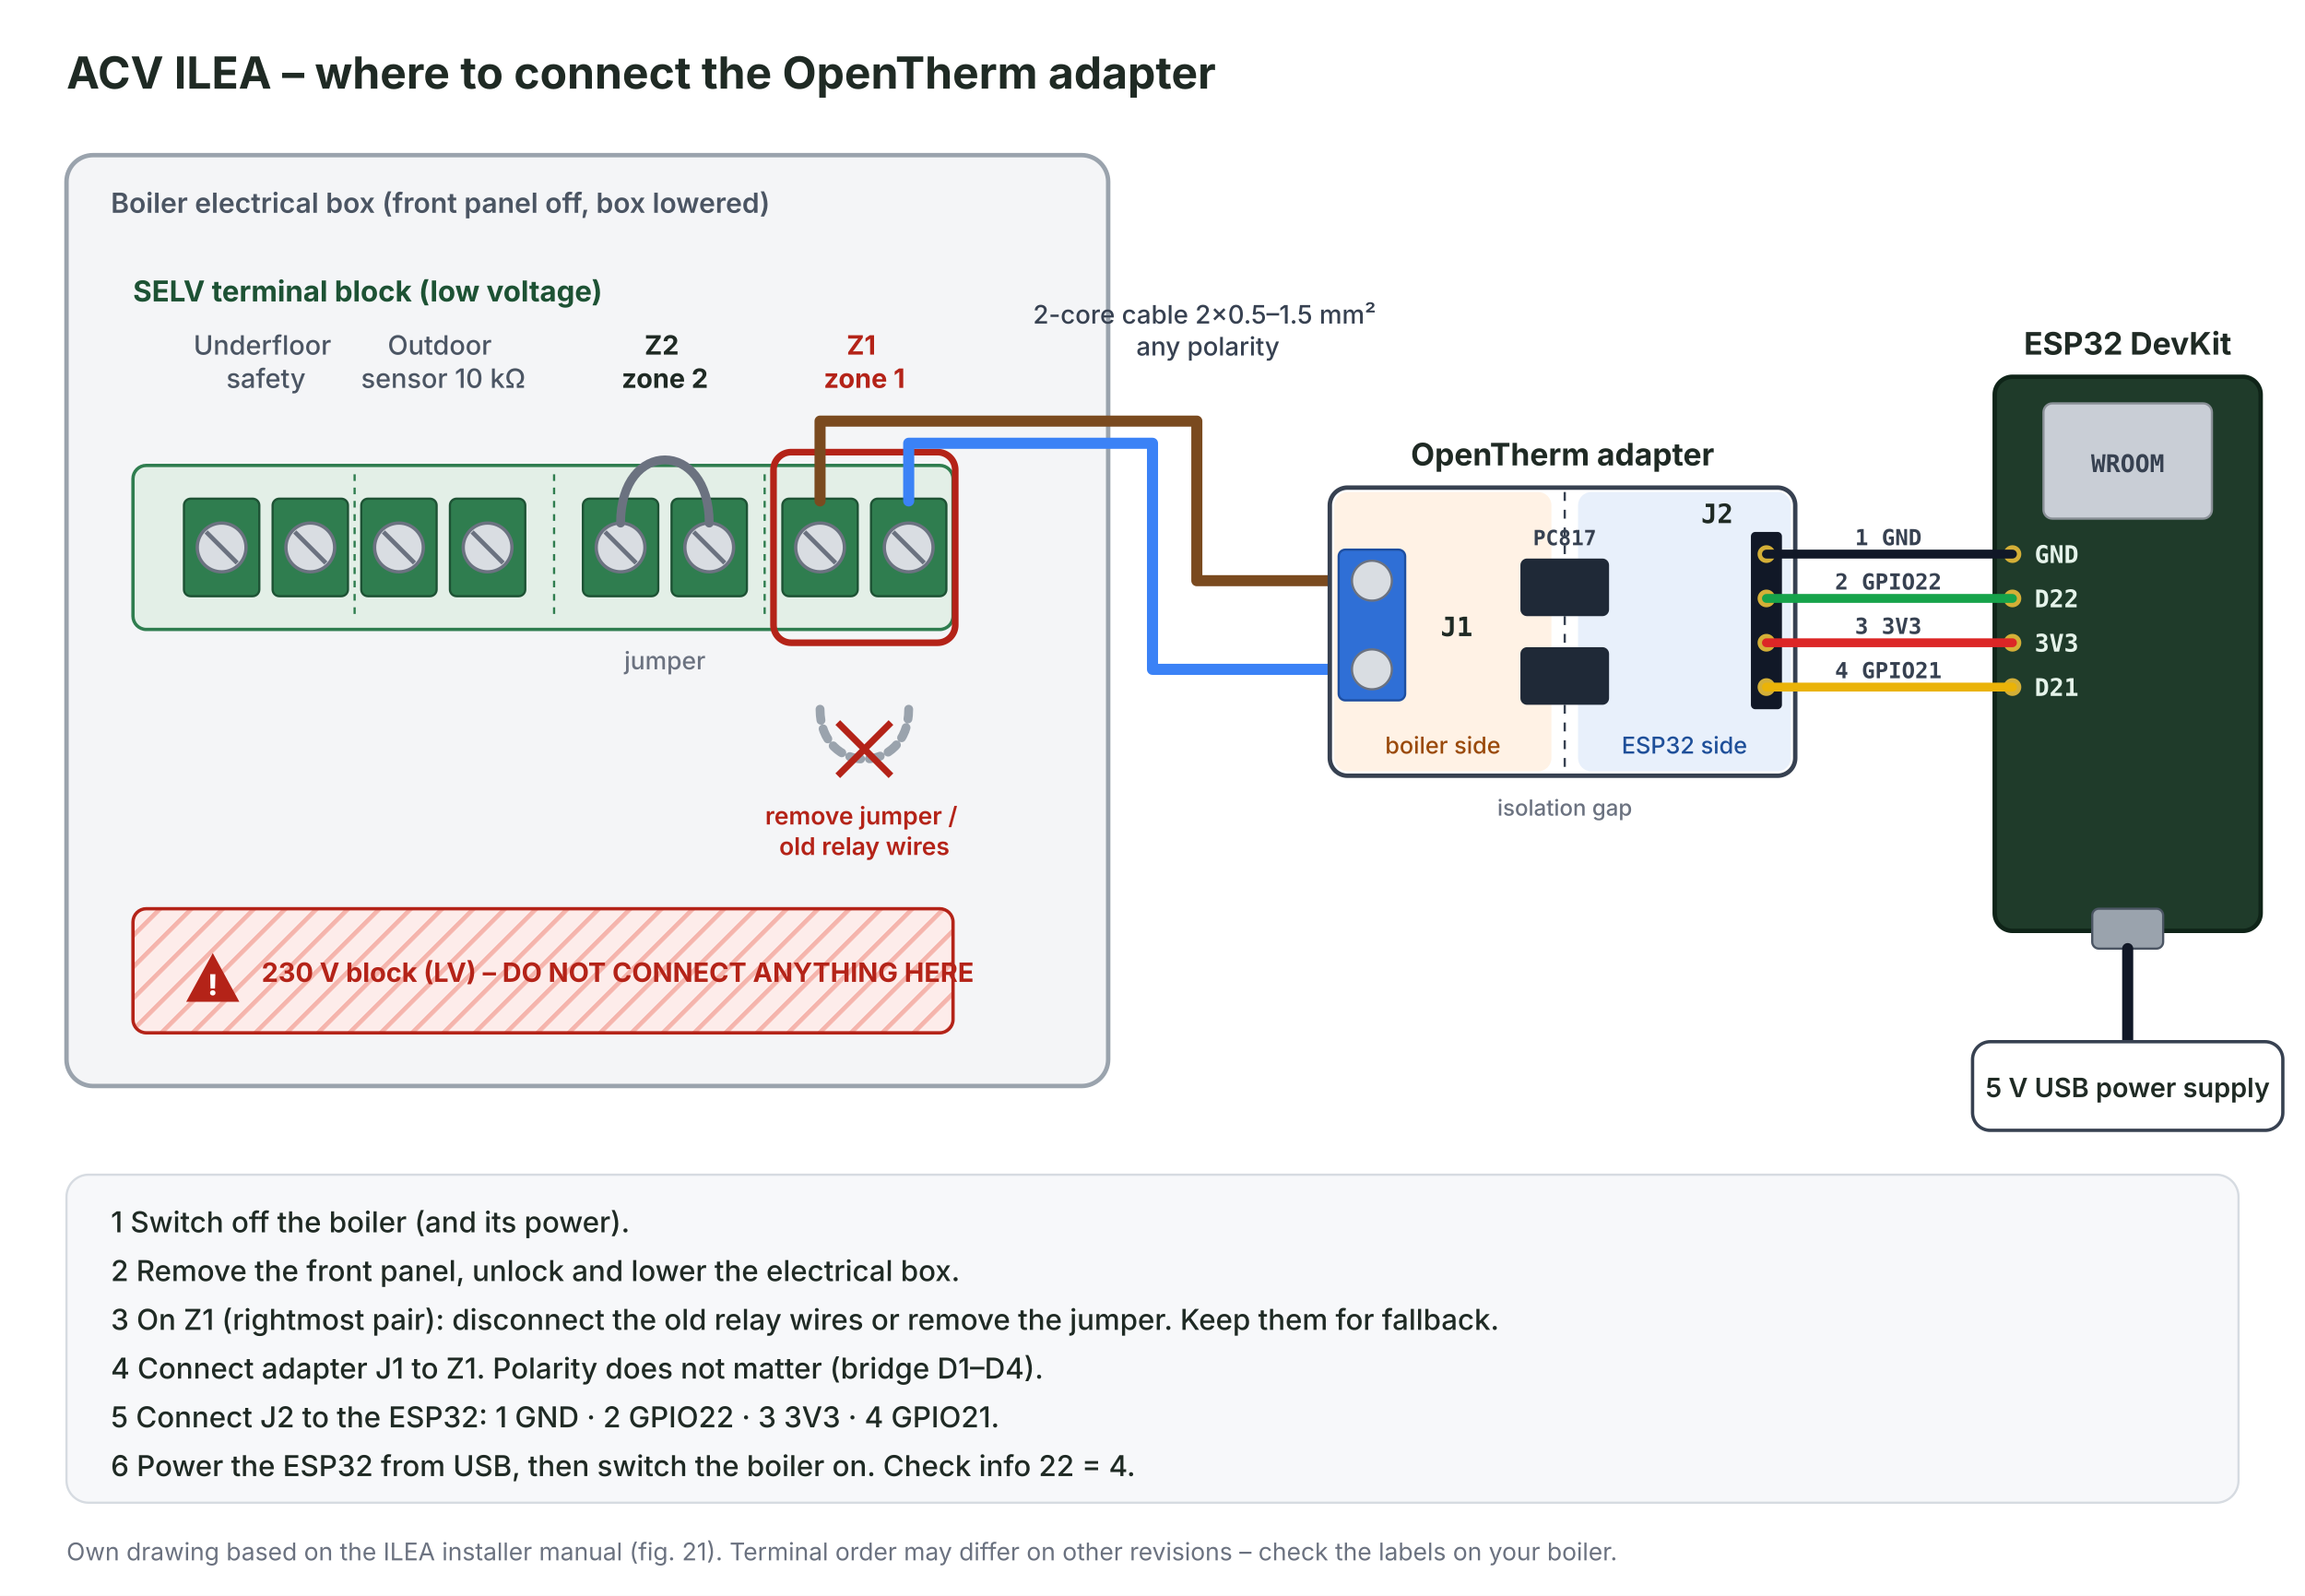
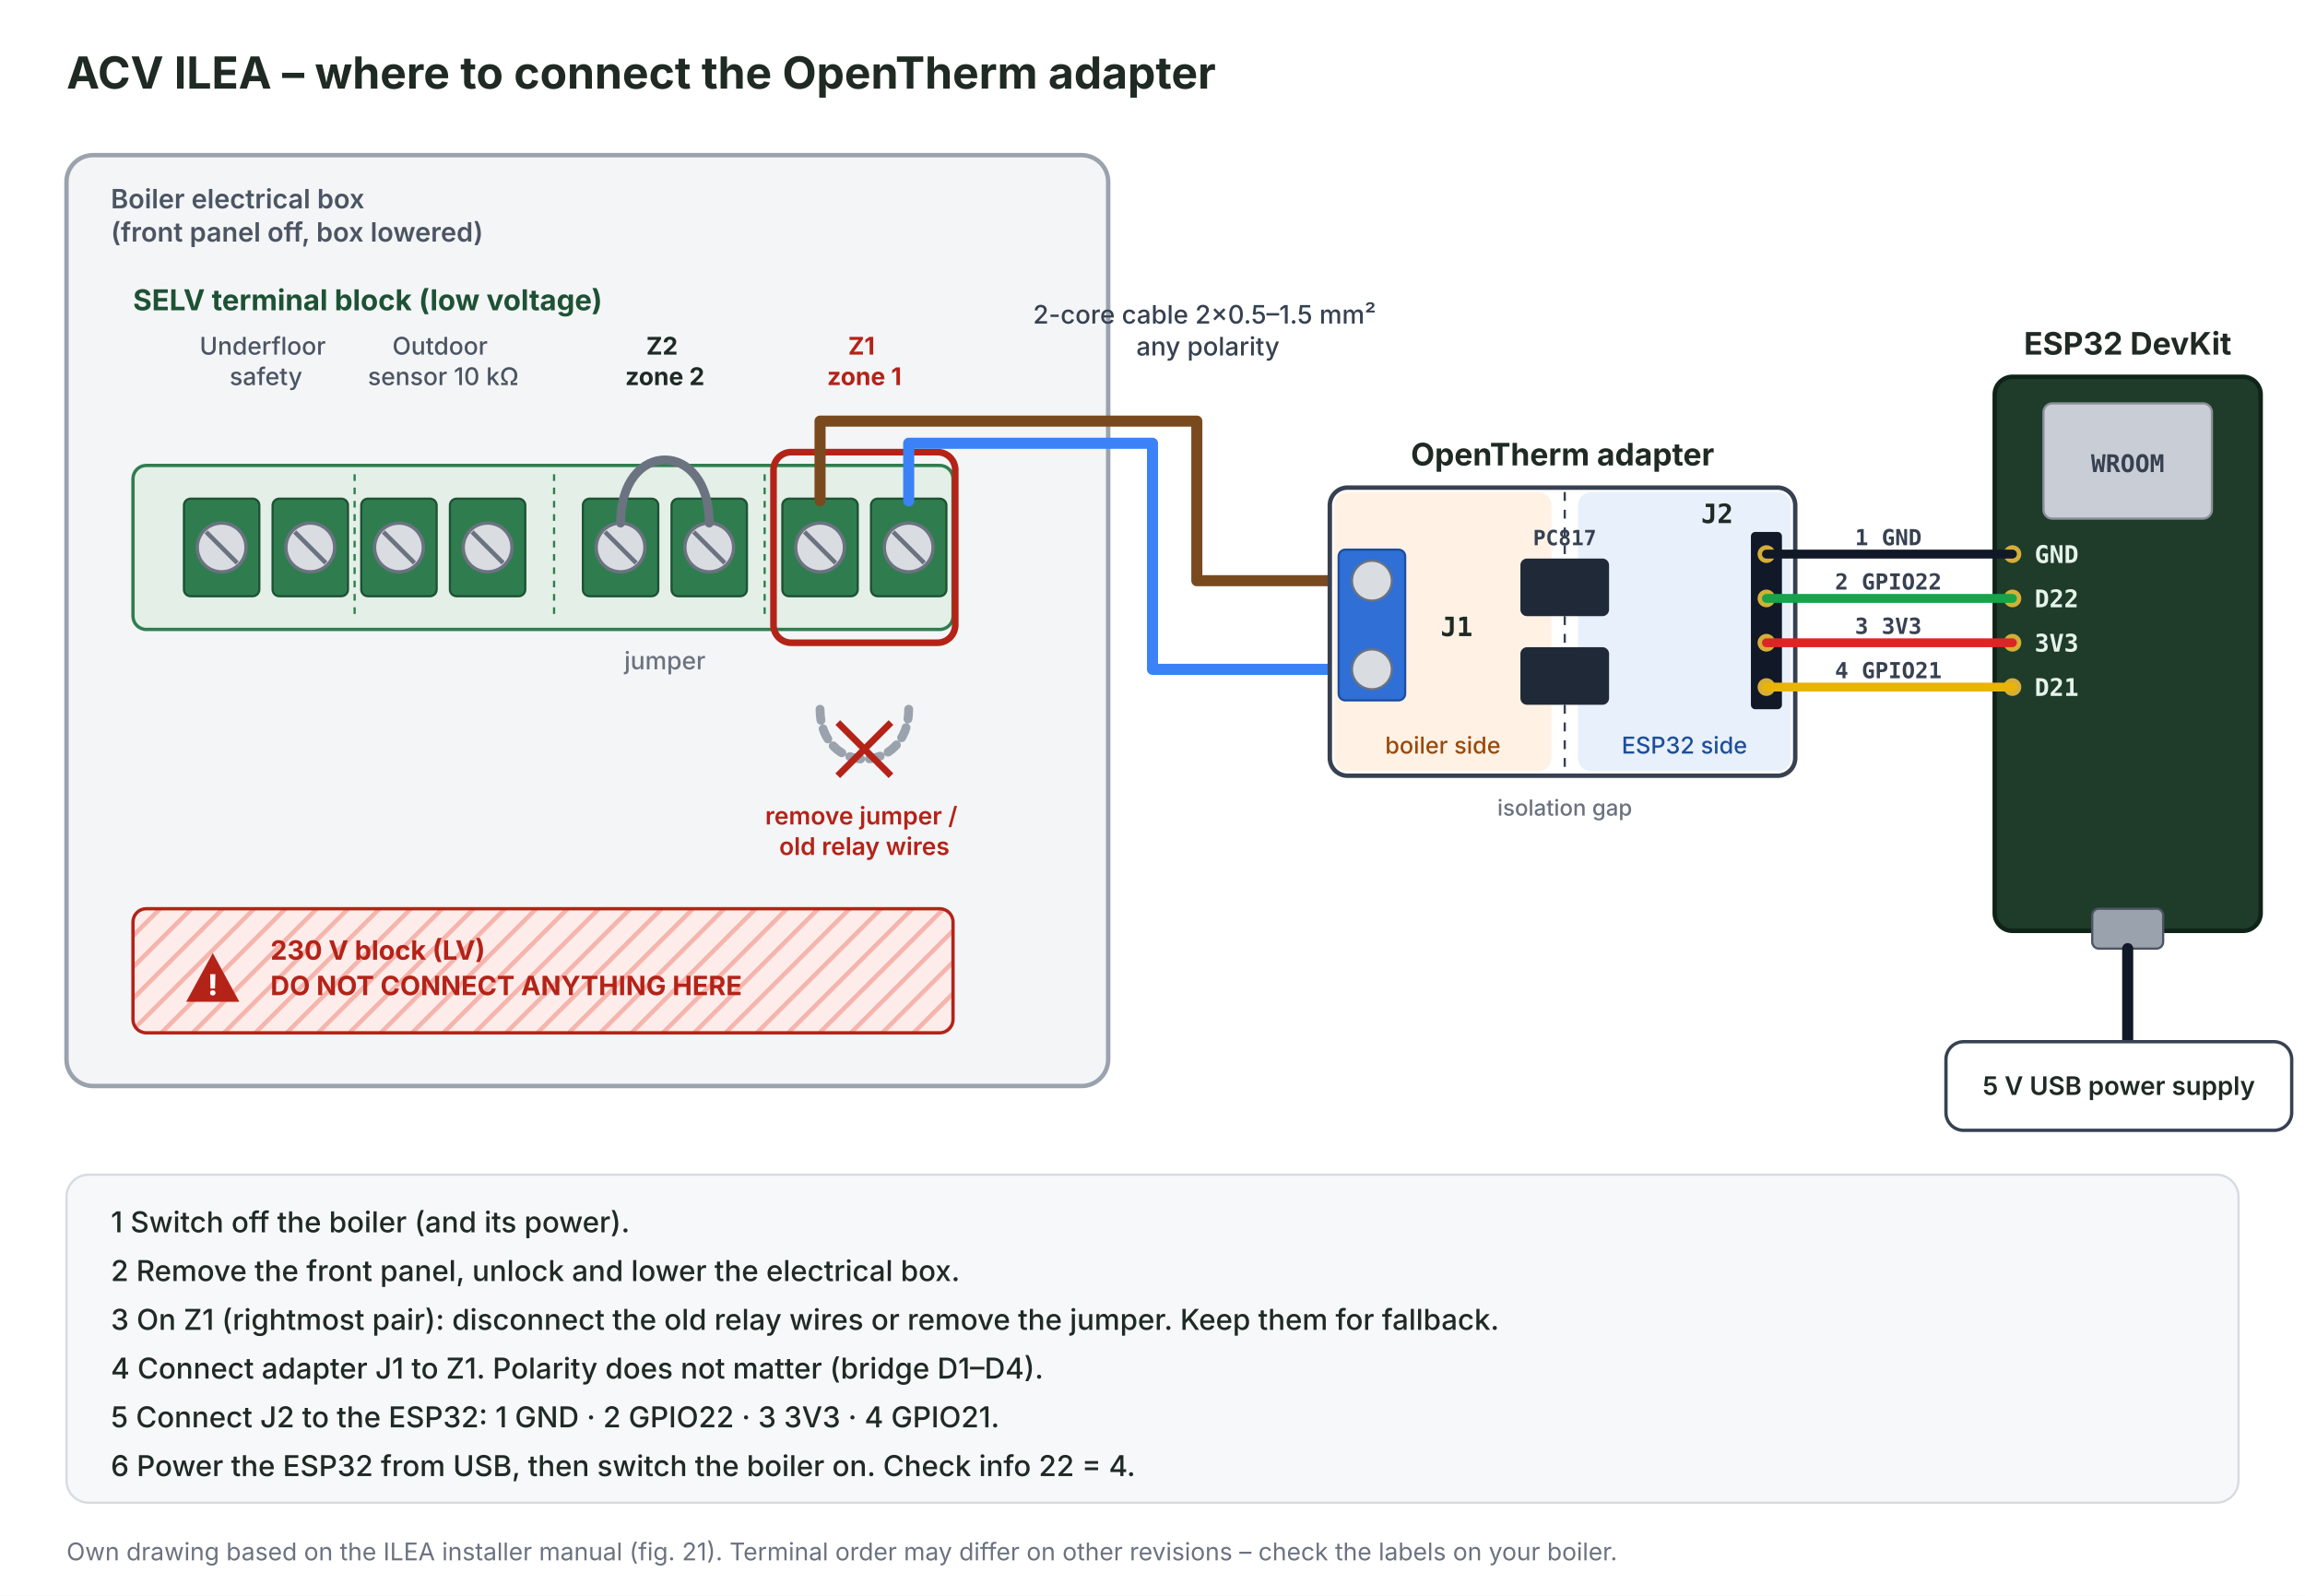
<svg xmlns="http://www.w3.org/2000/svg" viewBox="0 0 1040 720" role="img" aria-label="ACV ILEA – where to connect the OpenTherm adapter">
  <rect width="1040" height="720" fill="#ffffff" />
  <text x="30" y="40" font-size="20" text-anchor="start" font-weight="700" fill="#1f2a24" font-family="Inter,Segoe UI,Helvetica,Arial,sans-serif">
    <tspan x="30" dy="0">ACV ILEA – where to connect the OpenTherm adapter</tspan>
  </text>
  <rect x="30" y="70" width="470" height="420" rx="12" fill="#f4f5f7" stroke="#9aa3ad" stroke-width="2" />
-   <text x="50" y="96" font-size="12.5" text-anchor="start" font-weight="600" fill="#4b5563" font-family="Inter,Segoe UI,Helvetica,Arial,sans-serif">
-     <tspan x="50" dy="0">Boiler electrical box (front panel off, box lowered)</tspan>
+   <text x="50" y="94" font-size="12" text-anchor="start" font-weight="600" fill="#4b5563" font-family="Inter,Segoe UI,Helvetica,Arial,sans-serif">
+     <tspan x="50" dy="0">Boiler electrical box</tspan>
+     <tspan x="50" dy="15">(front panel off, box lowered)</tspan>
  </text>
-   <text x="60" y="136" font-size="13" text-anchor="start" font-weight="700" fill="#1d5234" font-family="Inter,Segoe UI,Helvetica,Arial,sans-serif">
+   <text x="60" y="140" font-size="13" text-anchor="start" font-weight="700" fill="#1d5234" font-family="Inter,Segoe UI,Helvetica,Arial,sans-serif">
    <tspan x="60" dy="0">SELV terminal block (low voltage)</tspan>
  </text>
  <rect x="60" y="210" width="370" height="74" rx="6" fill="#e3efe7" stroke="#2f7d4f" stroke-width="1.5" />
  <rect x="83" y="225" width="34" height="44" rx="3" fill="#2f7d4f" stroke="#1d5234" />
  <circle cx="100" cy="247" r="11" fill="#d9dde2" stroke="#6b7280" stroke-width="1.5" />
  <line x1="93" y1="240" x2="107" y2="254" stroke="#6b7280" stroke-width="2" />
  <rect x="123" y="225" width="34" height="44" rx="3" fill="#2f7d4f" stroke="#1d5234" />
  <circle cx="140" cy="247" r="11" fill="#d9dde2" stroke="#6b7280" stroke-width="1.5" />
  <line x1="133" y1="240" x2="147" y2="254" stroke="#6b7280" stroke-width="2" />
  <rect x="163" y="225" width="34" height="44" rx="3" fill="#2f7d4f" stroke="#1d5234" />
  <circle cx="180" cy="247" r="11" fill="#d9dde2" stroke="#6b7280" stroke-width="1.5" />
  <line x1="173" y1="240" x2="187" y2="254" stroke="#6b7280" stroke-width="2" />
  <rect x="203" y="225" width="34" height="44" rx="3" fill="#2f7d4f" stroke="#1d5234" />
  <circle cx="220" cy="247" r="11" fill="#d9dde2" stroke="#6b7280" stroke-width="1.5" />
  <line x1="213" y1="240" x2="227" y2="254" stroke="#6b7280" stroke-width="2" />
  <rect x="263" y="225" width="34" height="44" rx="3" fill="#2f7d4f" stroke="#1d5234" />
  <circle cx="280" cy="247" r="11" fill="#d9dde2" stroke="#6b7280" stroke-width="1.5" />
  <line x1="273" y1="240" x2="287" y2="254" stroke="#6b7280" stroke-width="2" />
  <rect x="303" y="225" width="34" height="44" rx="3" fill="#2f7d4f" stroke="#1d5234" />
  <circle cx="320" cy="247" r="11" fill="#d9dde2" stroke="#6b7280" stroke-width="1.5" />
  <line x1="313" y1="240" x2="327" y2="254" stroke="#6b7280" stroke-width="2" />
  <rect x="353" y="225" width="34" height="44" rx="3" fill="#2f7d4f" stroke="#1d5234" />
  <circle cx="370" cy="247" r="11" fill="#d9dde2" stroke="#6b7280" stroke-width="1.5" />
  <line x1="363" y1="240" x2="377" y2="254" stroke="#6b7280" stroke-width="2" />
  <rect x="393" y="225" width="34" height="44" rx="3" fill="#2f7d4f" stroke="#1d5234" />
  <circle cx="410" cy="247" r="11" fill="#d9dde2" stroke="#6b7280" stroke-width="1.5" />
  <line x1="403" y1="240" x2="417" y2="254" stroke="#6b7280" stroke-width="2" />
-   <text x="120" y="160" font-size="12" text-anchor="middle" font-weight="500" fill="#4b5563" font-family="Inter,Segoe UI,Helvetica,Arial,sans-serif">
+   <text x="120" y="160" font-size="11" text-anchor="middle" font-weight="500" fill="#4b5563" font-family="Inter,Segoe UI,Helvetica,Arial,sans-serif">
    <tspan x="120" dy="0">Underfloor</tspan>
-     <tspan x="120" dy="15.0">safety</tspan>
+     <tspan x="120" dy="13.75">safety</tspan>
  </text>
-   <text x="200" y="160" font-size="12" text-anchor="middle" font-weight="500" fill="#4b5563" font-family="Inter,Segoe UI,Helvetica,Arial,sans-serif">
+   <text x="200" y="160" font-size="11" text-anchor="middle" font-weight="500" fill="#4b5563" font-family="Inter,Segoe UI,Helvetica,Arial,sans-serif">
    <tspan x="200" dy="0">Outdoor</tspan>
-     <tspan x="200" dy="15.0">sensor 10 kΩ</tspan>
+     <tspan x="200" dy="13.75">sensor 10 kΩ</tspan>
  </text>
-   <text x="300" y="160" font-size="12" text-anchor="middle" font-weight="700" fill="#1f2a24" font-family="Inter,Segoe UI,Helvetica,Arial,sans-serif">
+   <text x="300" y="160" font-size="11" text-anchor="middle" font-weight="700" fill="#1f2a24" font-family="Inter,Segoe UI,Helvetica,Arial,sans-serif">
    <tspan x="300" dy="0">Z2</tspan>
-     <tspan x="300" dy="15.0">zone 2</tspan>
+     <tspan x="300" dy="13.75">zone 2</tspan>
  </text>
-   <text x="390" y="160" font-size="12" text-anchor="middle" font-weight="700" fill="#b42318" font-family="Inter,Segoe UI,Helvetica,Arial,sans-serif">
+   <text x="390" y="160" font-size="11" text-anchor="middle" font-weight="700" fill="#b42318" font-family="Inter,Segoe UI,Helvetica,Arial,sans-serif">
    <tspan x="390" dy="0">Z1</tspan>
-     <tspan x="390" dy="15.0">zone 1</tspan>
+     <tspan x="390" dy="13.75">zone 1</tspan>
  </text>
  <line x1="160" y1="214" x2="160" y2="280" stroke="#2f7d4f" stroke-dasharray="3 3" />
  <line x1="250" y1="214" x2="250" y2="280" stroke="#2f7d4f" stroke-dasharray="3 3" />
  <line x1="345" y1="214" x2="345" y2="280" stroke="#2f7d4f" stroke-dasharray="3 3" />
  <path d="M280,236 C280,198 320,198 320,236" fill="none" stroke="#6b7280" stroke-width="4" stroke-linecap="round" />
  <text x="300" y="302" font-size="11" text-anchor="middle" font-weight="500" fill="#6b7280" font-family="Inter,Segoe UI,Helvetica,Arial,sans-serif">
    <tspan x="300" dy="0">jumper</tspan>
  </text>
  <rect x="349" y="204" width="82" height="86" rx="8" fill="none" stroke="#b42318" stroke-width="3" />
  <path d="M370,320 C370,350 410,350 410,320" fill="none" stroke="#9aa3ad" stroke-width="4" stroke-dasharray="5 4" stroke-linecap="round" />
  <line x1="378" y1="326" x2="402" y2="350" stroke="#b42318" stroke-width="3" />
  <line x1="402" y1="326" x2="378" y2="350" stroke="#b42318" stroke-width="3" />
  <text x="390" y="372" font-size="11" text-anchor="middle" font-weight="600" fill="#b42318" font-family="Inter,Segoe UI,Helvetica,Arial,sans-serif">
    <tspan x="390" dy="0">remove jumper /</tspan>
    <tspan x="390" dy="13.75">old relay wires</tspan>
  </text>
  <defs>
    <pattern id="hatch" width="10" height="10" patternUnits="userSpaceOnUse" patternTransform="rotate(45)">
      <rect width="10" height="10" fill="#fdecea" />
      <line x1="0" y1="0" x2="0" y2="10" stroke="#f5b5ad" stroke-width="4" />
    </pattern>
  </defs>
  <rect x="60" y="410" width="370" height="56" rx="6" fill="url(#hatch)" stroke="#b42318" stroke-width="1.5" />
  <path d="M84,452 l12,-22 l12,22 z" fill="#b42318" />
  <text x="96" y="449" font-size="13" text-anchor="middle" font-weight="800" fill="#fff" font-family="Inter,Segoe UI,Helvetica,Arial,sans-serif">!</text>
-   <text x="118" y="443" font-size="12" text-anchor="start" font-weight="700" fill="#b42318" font-family="Inter,Segoe UI,Helvetica,Arial,sans-serif">
-     <tspan x="118" dy="0">230 V block (LV) – DO NOT CONNECT ANYTHING HERE</tspan>
+   <text x="122" y="433" font-size="12" text-anchor="start" font-weight="700" fill="#b42318" font-family="Inter,Segoe UI,Helvetica,Arial,sans-serif">
+     <tspan x="122" dy="0">230 V block (LV)</tspan>
+     <tspan x="122" dy="16">DO NOT CONNECT ANYTHING HERE</tspan>
  </text>
  <path d="M370,226 L370,190 L540,190 L540,262 L606,262" fill="none" stroke="#7a4a1f" stroke-width="5" stroke-linejoin="round" stroke-linecap="round" />
  <path d="M410,226 L410,200 L520,200 L520,302 L606,302" fill="none" stroke="#3b82f6" stroke-width="5" stroke-linejoin="round" stroke-linecap="round" />
  <text x="545" y="146" font-size="11.5" text-anchor="middle" font-weight="500" fill="#374151" font-family="Inter,Segoe UI,Helvetica,Arial,sans-serif">
    <tspan x="545" dy="0">2-core cable 2×0.5–1.5 mm²</tspan>
    <tspan x="545" dy="14.375">any polarity</tspan>
  </text>
  <rect x="600" y="220" width="210" height="130" rx="8" fill="#ffffff" stroke="#374151" stroke-width="2" />
  <rect x="602" y="222" width="98" height="126" rx="6" fill="#fff2e5" />
  <rect x="712" y="222" width="96" height="126" rx="6" fill="#e8f0fb" />
  <line x1="706" y1="222" x2="706" y2="348" stroke="#374151" stroke-dasharray="4 4" />
  <text x="705" y="210" font-size="14" text-anchor="middle" font-weight="700" fill="#1f2a24" font-family="Inter,Segoe UI,Helvetica,Arial,sans-serif">
    <tspan x="705" dy="0">OpenTherm adapter</tspan>
  </text>
  <text x="651" y="340" font-size="10.5" text-anchor="middle" font-weight="500" fill="#9a4a0b" font-family="Inter,Segoe UI,Helvetica,Arial,sans-serif">
    <tspan x="651" dy="0">boiler side</tspan>
  </text>
  <text x="760" y="340" font-size="10.5" text-anchor="middle" font-weight="500" fill="#1e4f99" font-family="Inter,Segoe UI,Helvetica,Arial,sans-serif">
    <tspan x="760" dy="0">ESP32 side</tspan>
  </text>
  <text x="706" y="368" font-size="10" text-anchor="middle" font-weight="500" fill="#6b7280" font-family="Inter,Segoe UI,Helvetica,Arial,sans-serif">
    <tspan x="706" dy="0">isolation gap</tspan>
  </text>
  <rect x="604" y="248" width="30" height="68" rx="3" fill="#2f6fd6" stroke="#1d4ea0" />
  <circle cx="619" cy="262" r="9" fill="#d9dde2" stroke="#6b7280" />
  <circle cx="619" cy="302" r="9" fill="#d9dde2" stroke="#6b7280" />
  <text x="650" y="287" font-size="12" text-anchor="start" font-weight="700" fill="#1f2a24" font-family="JetBrains Mono,Menlo,Consolas,monospace">
    <tspan x="650" dy="0">J1</tspan>
  </text>
  <rect x="686" y="252" width="40" height="26" rx="3" fill="#1f2937" />
  <rect x="686" y="292" width="40" height="26" rx="3" fill="#1f2937" />
  <text x="706" y="246" font-size="9.5" text-anchor="middle" font-weight="600" fill="#374151" font-family="JetBrains Mono,Menlo,Consolas,monospace">
    <tspan x="706" dy="0">PC817</tspan>
  </text>
  <rect x="790" y="240" width="14" height="80" rx="2" fill="#111827" />
  <text x="782" y="236" font-size="12" text-anchor="end" font-weight="700" fill="#1f2a24" font-family="JetBrains Mono,Menlo,Consolas,monospace">
    <tspan x="782" dy="0">J2</tspan>
  </text>
  <circle cx="797" cy="250" r="4" fill="#d4af37" />
  <circle cx="797" cy="270" r="4" fill="#d4af37" />
  <circle cx="797" cy="290" r="4" fill="#d4af37" />
  <circle cx="797" cy="310" r="4" fill="#d4af37" />
  <rect x="900" y="170" width="120" height="250" rx="8" fill="#1f3b2a" stroke="#0f2418" stroke-width="2" />
  <rect x="922" y="182" width="76" height="52" rx="4" fill="#c9ced6" stroke="#8a9097" />
  <text x="960" y="213" font-size="11" text-anchor="middle" font-weight="700" fill="#374151" font-family="JetBrains Mono,Menlo,Consolas,monospace">
    <tspan x="960" dy="0">WROOM</tspan>
  </text>
  <text x="960" y="160" font-size="14" text-anchor="middle" font-weight="700" fill="#1f2a24" font-family="Inter,Segoe UI,Helvetica,Arial,sans-serif">
    <tspan x="960" dy="0">ESP32 DevKit</tspan>
  </text>
  <circle cx="908" cy="250" r="4" fill="#d4af37" />
  <text x="918" y="254" font-size="11" text-anchor="start" font-weight="700" fill="#e5f3ea" font-family="JetBrains Mono,Menlo,Consolas,monospace">
    <tspan x="918" dy="0">GND</tspan>
  </text>
  <circle cx="908" cy="270" r="4" fill="#d4af37" />
  <text x="918" y="274" font-size="11" text-anchor="start" font-weight="700" fill="#e5f3ea" font-family="JetBrains Mono,Menlo,Consolas,monospace">
    <tspan x="918" dy="0">D22</tspan>
  </text>
  <circle cx="908" cy="290" r="4" fill="#d4af37" />
  <text x="918" y="294" font-size="11" text-anchor="start" font-weight="700" fill="#e5f3ea" font-family="JetBrains Mono,Menlo,Consolas,monospace">
    <tspan x="918" dy="0">3V3</tspan>
  </text>
  <circle cx="908" cy="310" r="4" fill="#d4af37" />
  <text x="918" y="314" font-size="11" text-anchor="start" font-weight="700" fill="#e5f3ea" font-family="JetBrains Mono,Menlo,Consolas,monospace">
    <tspan x="918" dy="0">D21</tspan>
  </text>
  <path d="M797,250 L908,250" stroke="#111827" stroke-width="4" stroke-linecap="round" />
  <text x="852" y="246" font-size="10" text-anchor="middle" font-weight="600" fill="#374151" font-family="JetBrains Mono,Menlo,Consolas,monospace">
    <tspan x="852" dy="0">1 GND</tspan>
  </text>
  <path d="M797,270 L908,270" stroke="#16a34a" stroke-width="4" stroke-linecap="round" />
  <text x="852" y="266" font-size="10" text-anchor="middle" font-weight="600" fill="#374151" font-family="JetBrains Mono,Menlo,Consolas,monospace">
    <tspan x="852" dy="0">2 GPIO22</tspan>
  </text>
  <path d="M797,290 L908,290" stroke="#dc2626" stroke-width="4" stroke-linecap="round" />
  <text x="852" y="286" font-size="10" text-anchor="middle" font-weight="600" fill="#374151" font-family="JetBrains Mono,Menlo,Consolas,monospace">
    <tspan x="852" dy="0">3 3V3</tspan>
  </text>
  <path d="M797,310 L908,310" stroke="#eab308" stroke-width="4" stroke-linecap="round" />
  <text x="852" y="306" font-size="10" text-anchor="middle" font-weight="600" fill="#374151" font-family="JetBrains Mono,Menlo,Consolas,monospace">
    <tspan x="852" dy="0">4 GPIO21</tspan>
  </text>
  <rect x="944" y="410" width="32" height="18" rx="3" fill="#9aa3ad" stroke="#4b5563" />
  <path d="M960,428 L960,470" stroke="#111827" stroke-width="5" stroke-linecap="round" />
-   <rect x="890" y="470" width="140" height="40" rx="8" fill="#ffffff" stroke="#374151" stroke-width="1.5" />
-   <text x="960" y="495" font-size="12" text-anchor="middle" font-weight="600" fill="#1f2a24" font-family="Inter,Segoe UI,Helvetica,Arial,sans-serif">
-     <tspan x="960" dy="0">5 V USB power supply</tspan>
+   <rect x="878" y="470" width="156" height="40" rx="8" fill="#ffffff" stroke="#374151" stroke-width="1.5" />
+   <text x="956" y="494" font-size="11.5" text-anchor="middle" font-weight="600" fill="#1f2a24" font-family="Inter,Segoe UI,Helvetica,Arial,sans-serif">
+     <tspan x="956" dy="0">5 V USB power supply</tspan>
  </text>
  <rect x="30" y="530" width="980" height="148" rx="10" fill="#f7f8fa" stroke="#d6dbe1" />
  <text x="50" y="556" font-size="13" text-anchor="start" font-weight="500" fill="#1f2a24" font-family="Inter,Segoe UI,Helvetica,Arial,sans-serif">
    <tspan x="50" dy="0">1  Switch off the boiler (and its power).</tspan>
  </text>
  <text x="50" y="578" font-size="13" text-anchor="start" font-weight="500" fill="#1f2a24" font-family="Inter,Segoe UI,Helvetica,Arial,sans-serif">
    <tspan x="50" dy="0">2  Remove the front panel, unlock and lower the electrical box.</tspan>
  </text>
  <text x="50" y="600" font-size="13" text-anchor="start" font-weight="500" fill="#1f2a24" font-family="Inter,Segoe UI,Helvetica,Arial,sans-serif">
    <tspan x="50" dy="0">3  On Z1 (rightmost pair): disconnect the old relay wires or remove the jumper. Keep them for fallback.</tspan>
  </text>
  <text x="50" y="622" font-size="13" text-anchor="start" font-weight="500" fill="#1f2a24" font-family="Inter,Segoe UI,Helvetica,Arial,sans-serif">
    <tspan x="50" dy="0">4  Connect adapter J1 to Z1. Polarity does not matter (bridge D1–D4).</tspan>
  </text>
  <text x="50" y="644" font-size="13" text-anchor="start" font-weight="500" fill="#1f2a24" font-family="Inter,Segoe UI,Helvetica,Arial,sans-serif">
    <tspan x="50" dy="0">5  Connect J2 to the ESP32: 1 GND · 2 GPIO22 · 3 3V3 · 4 GPIO21.</tspan>
  </text>
  <text x="50" y="666" font-size="13" text-anchor="start" font-weight="500" fill="#1f2a24" font-family="Inter,Segoe UI,Helvetica,Arial,sans-serif">
    <tspan x="50" dy="0">6  Power the ESP32 from USB, then switch the boiler on. Check info 22 = 4.</tspan>
  </text>
  <text x="30" y="704" font-size="11" text-anchor="start" font-weight="400" fill="#6b7280" font-family="Inter,Segoe UI,Helvetica,Arial,sans-serif">
    <tspan x="30" dy="0">Own drawing based on the ILEA installer manual (fig. 21). Terminal order may differ on other revisions – check the labels on your boiler.</tspan>
  </text>
</svg>
